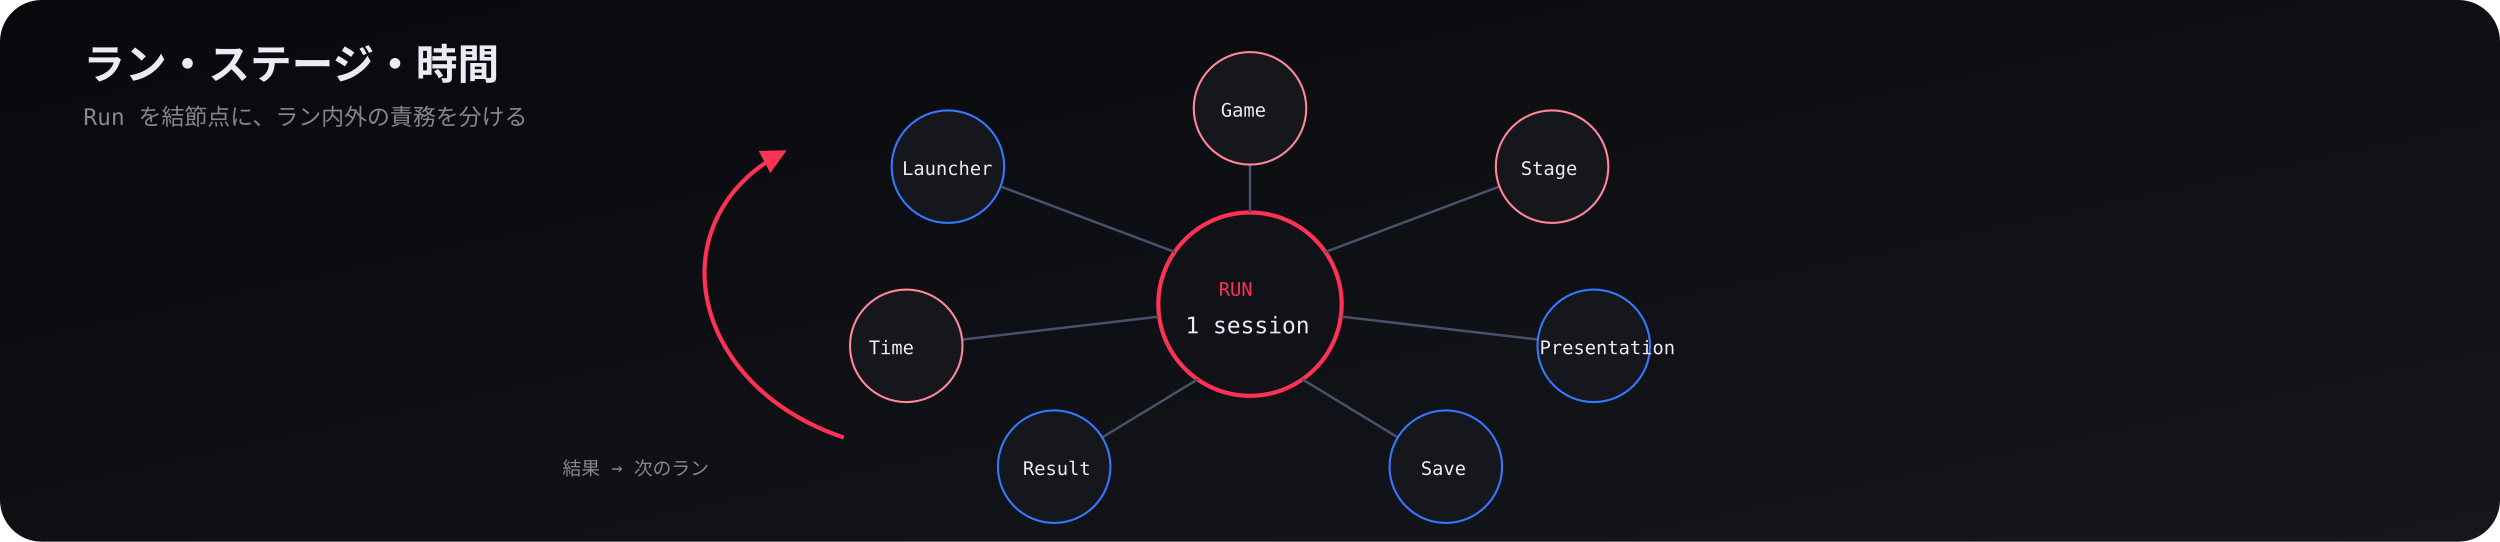
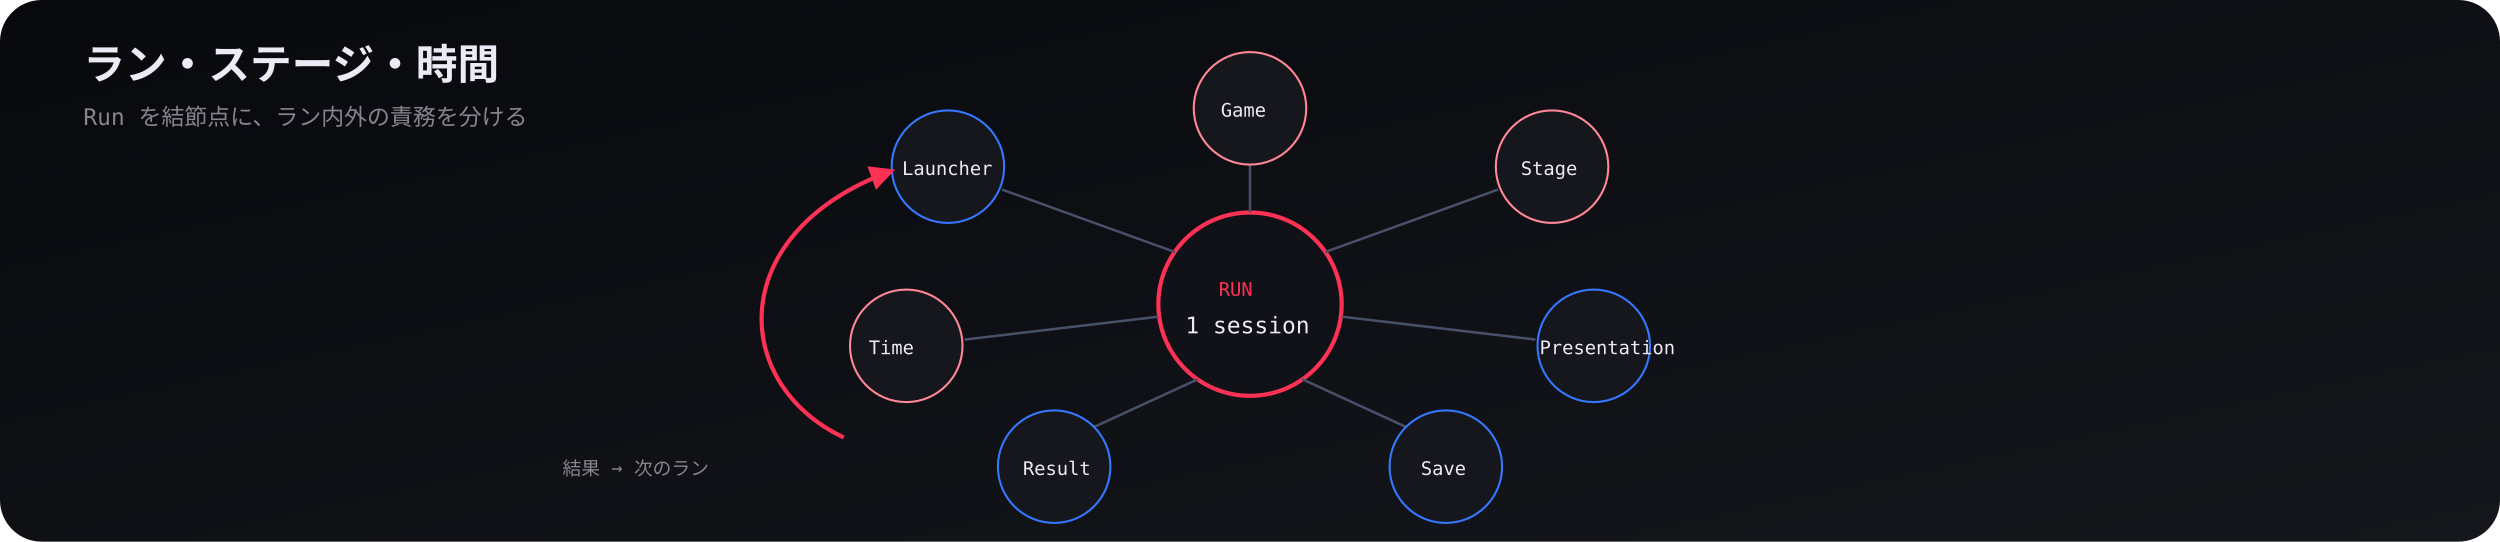
<svg xmlns="http://www.w3.org/2000/svg" width="1200" height="260" viewBox="0 0 1200 260" role="img">
  <defs>
    <style>
.m{font-family:ui-monospace,SFMono-Regular,Menlo,Consolas,"Yu Gothic",monospace}.s{font-family:system-ui,-apple-system,"Hiragino Sans","Yu Gothic",sans-serif}
.t{fill:#eeeaf5}.b{fill:#c3bec9}.d{fill:#89838f}.a{fill:#ff3155}.u{fill:#3478ff}
.g{fill:none;stroke:#48506a;stroke-width:1.2}.w{fill:none;stroke:#89838f;stroke-width:1.4}.r{fill:none;stroke:#ff3155;stroke-width:2}.bl{fill:none;stroke:#3478ff;stroke-width:2}.dash{stroke-dasharray:6 6}
.h{font-size:20px;font-weight:700}.v{font-size:14px;font-weight:650}.sm{font-size:11px}.xs{font-size:9px}
</style>
    <linearGradient id="bg" x1="0" y1="0" x2="1" y2="1">
      <stop stop-color="#08090d" />
      <stop offset="1" stop-color="#15171c" />
    </linearGradient>
    <radialGradient id="earth" cx=".34" cy=".28" r=".82">
      <stop stop-color="#d8d9dc" />
      <stop offset=".5" stop-color="#536178" />
      <stop offset="1" stop-color="#171a20" />
    </radialGradient>
    <marker id="ra" viewBox="0 0 10 10" refX="8.5" refY="5" markerWidth="6" markerHeight="6" orient="auto">
      <path d="M0 0L10 5 0 10Z" fill="#ff3155" />
    </marker>
    <marker id="ba" viewBox="0 0 10 10" refX="8.5" refY="5" markerWidth="6" markerHeight="6" orient="auto">
      <path d="M0 0L10 5 0 10Z" fill="#3478ff" />
    </marker>
  </defs>
  <rect width="1200" height="260" rx="20" fill="url(#bg)" />
  <text x="40" y="38" class="m t h">ラン・ステージ・時間</text>
  <text x="40" y="60" class="m d sm">Run を結節点に、ラン内外の責務を分ける</text>
  <g transform="translate(600 146)">
    <circle r="44" fill="#101217" stroke="#ff3155" stroke-width="2" />
    <text x="-15" y="-4" class="m a xs">RUN</text>
    <text x="-31" y="14" class="m t sm">1 session</text>
-     <path d="M-36-25L-145-66M0-44V-94M36-25L145-66M44 6L164 20M25 36L94 78M-25 36L-94 78M-44 6L-164 20" class="g" />
+     <path d="M-36-25L-119-55M0-44V-67M36-25L119-55M44 6L137 17M25 36L75 59M-25 36L-75 59M-44 6L-137 17" class="g" />
  </g>
  <g class="m">
    <circle cx="455" cy="80" r="27" fill="#15171c" stroke="#3478ff" />
    <text x="433" y="84" class="t xs">Launcher</text>
    <circle cx="600" cy="52" r="27" fill="#15171c" stroke="#ff8798" />
    <text x="586" y="56" class="t xs">Game</text>
    <circle cx="745" cy="80" r="27" fill="#15171c" stroke="#ff8798" />
    <text x="730" y="84" class="t xs">Stage</text>
    <circle cx="765" cy="166" r="27" fill="#15171c" stroke="#3478ff" />
    <text x="739" y="170" class="t xs">Presentation</text>
    <circle cx="694" cy="224" r="27" fill="#15171c" stroke="#3478ff" />
    <text x="682" y="228" class="t xs">Save</text>
    <circle cx="506" cy="224" r="27" fill="#15171c" stroke="#3478ff" />
    <text x="491" y="228" class="t xs">Result</text>
    <circle cx="435" cy="166" r="27" fill="#15171c" stroke="#ff8798" />
    <text x="417" y="170" class="t xs">Time</text>
  </g>
-   <path d="M405 210C330 185 315 105 376 73" class="r" marker-end="url(#ra)" />
+   <path d="M405 210C350 184 348 111 428 82" class="r" marker-end="url(#ra)" />
  <text x="270" y="228" class="m d xs">結果 → 次のラン</text>
</svg>
